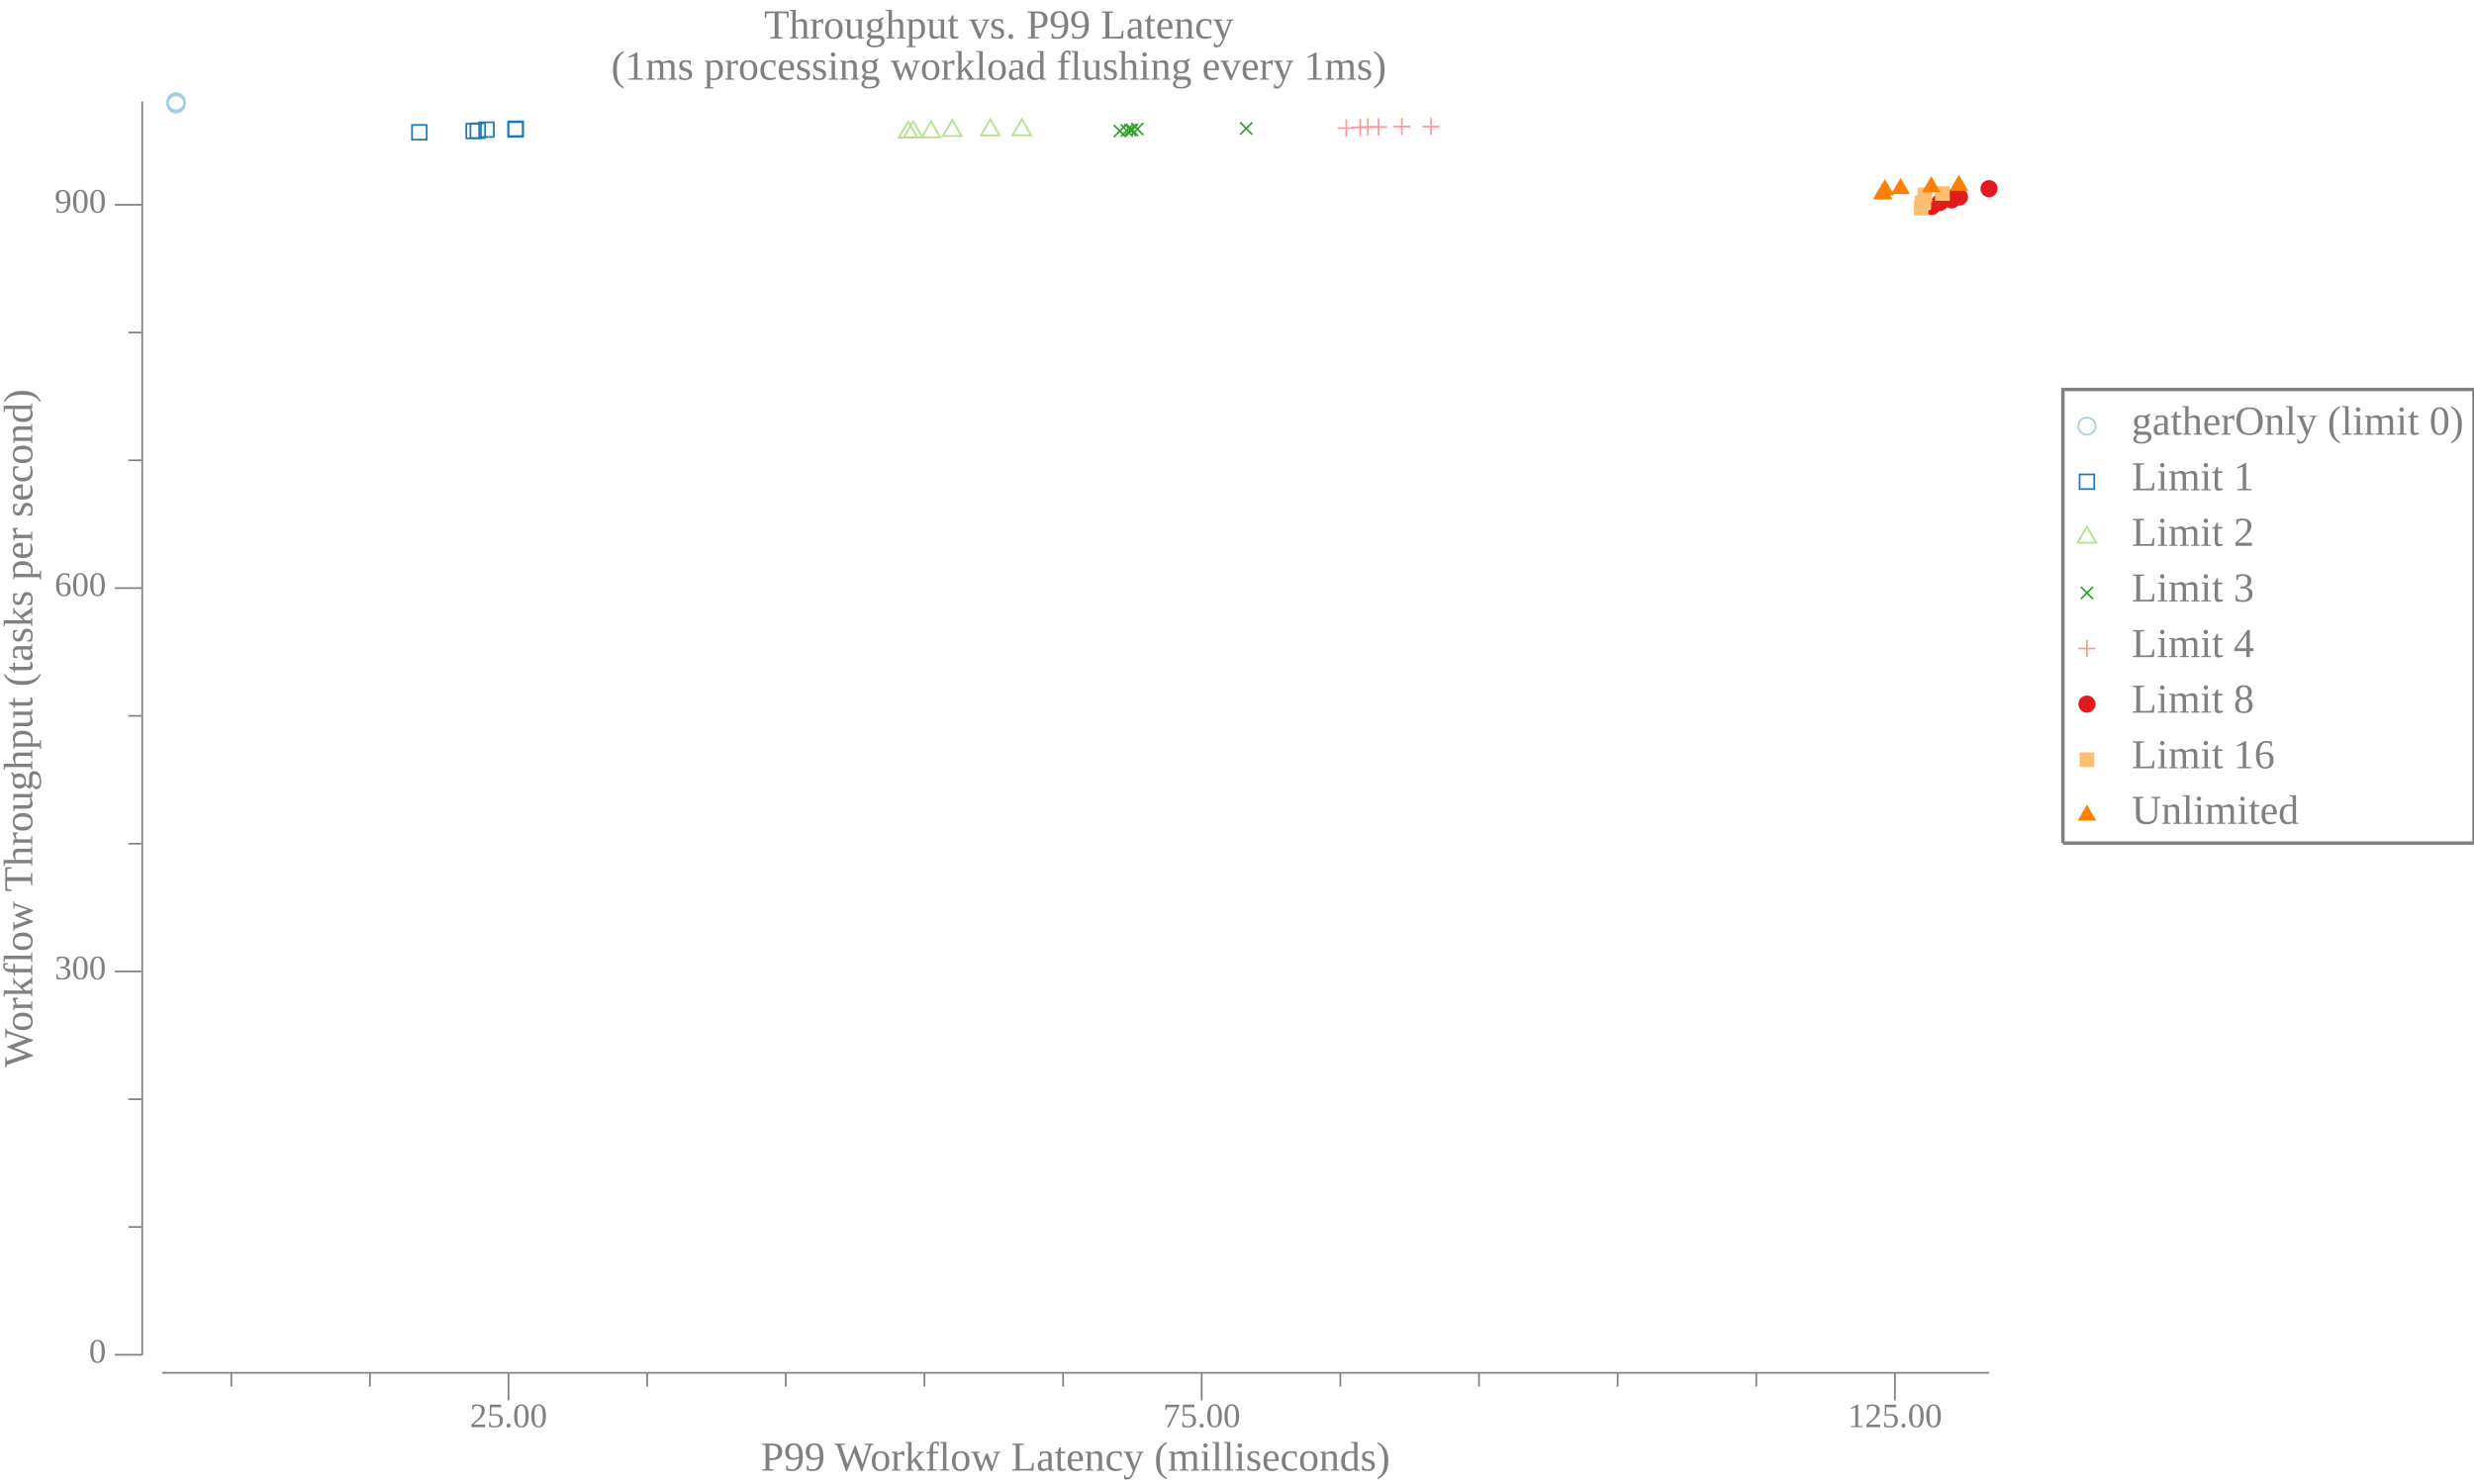
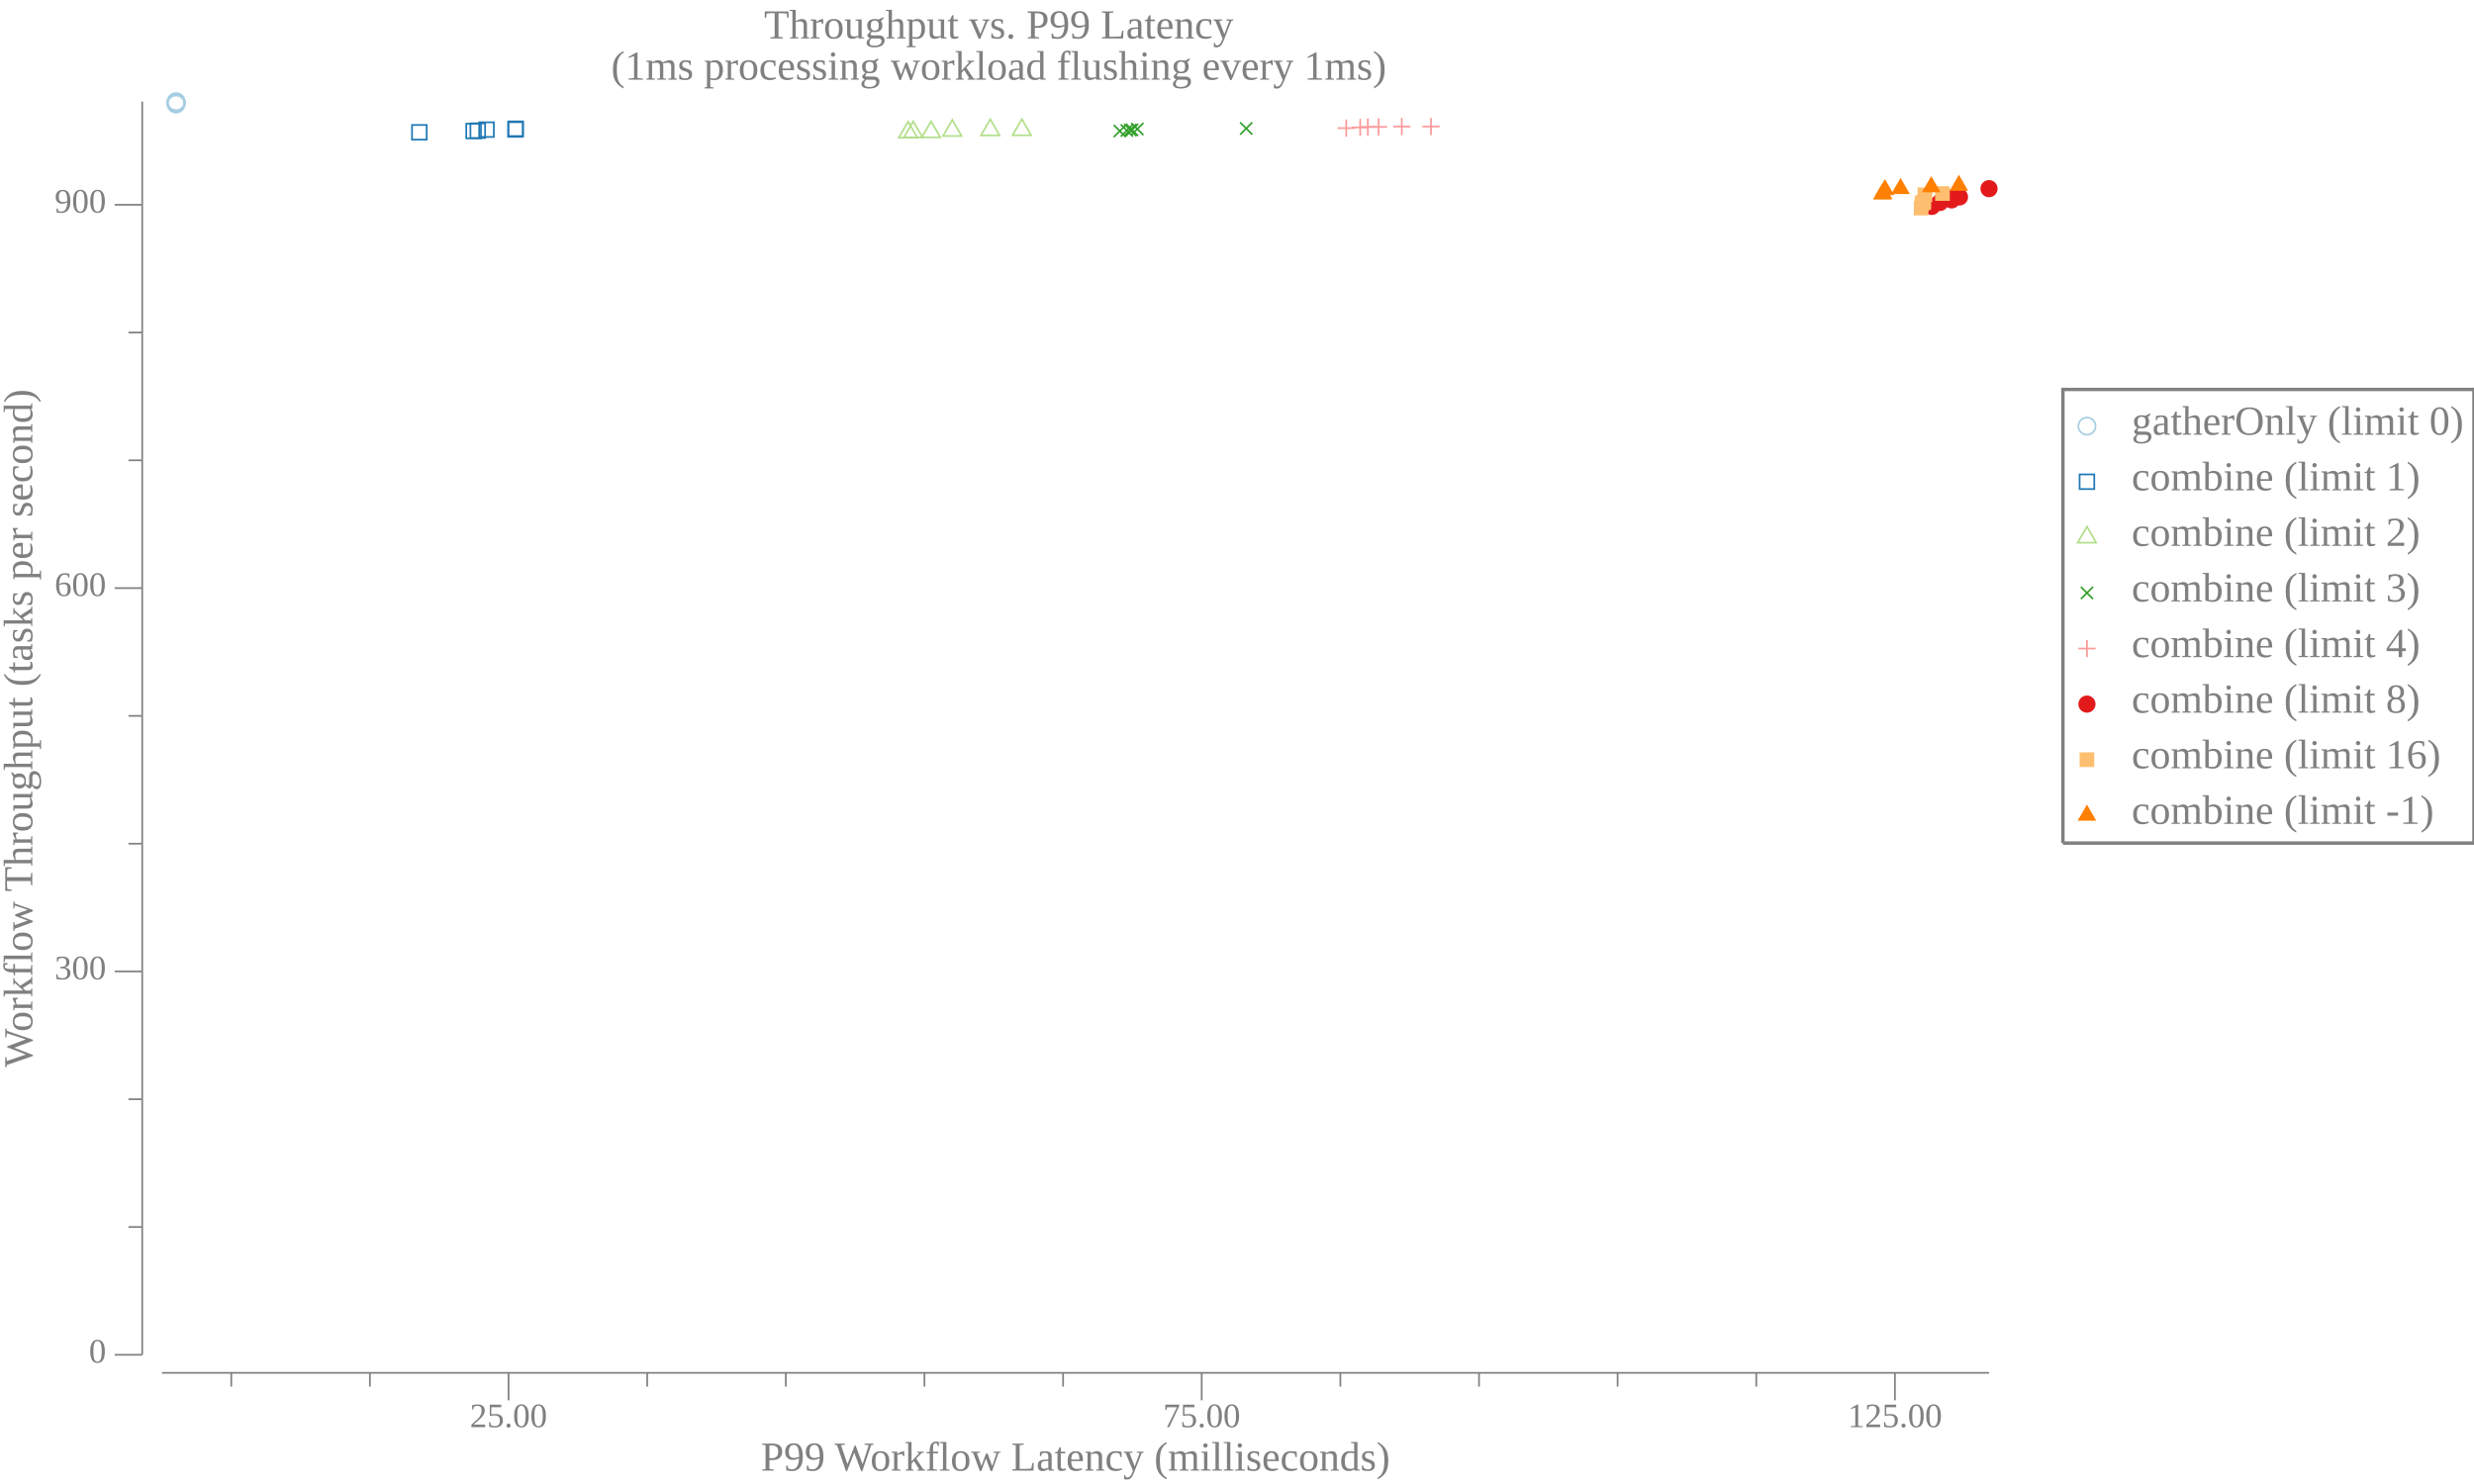
<svg xmlns="http://www.w3.org/2000/svg" width="720pt" height="432pt" viewBox="0 0 720 432">
  <g transform="scale(1, -1) translate(0, -432)">
    <path d="M609.86,307.95A2.5,2.5 0 1 1 604.86,307.95A2.5,2.5 0 1 1 609.86,307.95Z" style="fill:none;stroke:#A6CEE3;stroke-width:0.5" />
    <text x="620.36" y="-305.46" transform="scale(1, -1)" style="font-family:Liberation Serif;font-variant:normal;font-weight:normal;font-style:normal;font-size:12px;fill:#808080">gatherOnly (limit 0)</text>
    <path d="M605.22,289.63L609.49,289.63L609.49,293.9L605.22,293.9Z" style="fill:none;stroke:#1F78B4;stroke-width:0.5" />
-     <text x="620.36" y="-289.27" transform="scale(1, -1)" style="font-family:Liberation Serif;font-variant:normal;font-weight:normal;font-style:normal;font-size:12px;fill:#808080">Limit 1</text>
+     <text x="620.36" y="-289.27" transform="scale(1, -1)" style="font-family:Liberation Serif;font-variant:normal;font-weight:normal;font-style:normal;font-size:12px;fill:#808080">combine (limit 1)</text>
    <path d="M607.36,278.7L604.65,274.02L610.06,274.02Z" style="fill:none;stroke:#B2DF8A;stroke-width:0.5" />
-     <text x="620.36" y="-273.09" transform="scale(1, -1)" style="font-family:Liberation Serif;font-variant:normal;font-weight:normal;font-style:normal;font-size:12px;fill:#808080">Limit 2</text>
+     <text x="620.36" y="-273.09" transform="scale(1, -1)" style="font-family:Liberation Serif;font-variant:normal;font-weight:normal;font-style:normal;font-size:12px;fill:#808080">combine (limit 2)</text>
    <path d="M605.59,257.63L609.12,261.16" style="fill:none;stroke:#33A02C;stroke-width:0.5" />
    <path d="M605.59,261.16L609.12,257.63" style="fill:none;stroke:#33A02C;stroke-width:0.5" />
-     <text x="620.36" y="-256.91" transform="scale(1, -1)" style="font-family:Liberation Serif;font-variant:normal;font-weight:normal;font-style:normal;font-size:12px;fill:#808080">Limit 3</text>
+     <text x="620.36" y="-256.91" transform="scale(1, -1)" style="font-family:Liberation Serif;font-variant:normal;font-weight:normal;font-style:normal;font-size:12px;fill:#808080">combine (limit 3)</text>
    <path d="M607.36,245.71L607.36,240.71" style="fill:none;stroke:#FB9A99;stroke-width:0.5" />
    <path d="M604.86,243.21L609.86,243.21" style="fill:none;stroke:#FB9A99;stroke-width:0.5" />
-     <text x="620.36" y="-240.72" transform="scale(1, -1)" style="font-family:Liberation Serif;font-variant:normal;font-weight:normal;font-style:normal;font-size:12px;fill:#808080">Limit 4</text>
+     <text x="620.36" y="-240.72" transform="scale(1, -1)" style="font-family:Liberation Serif;font-variant:normal;font-weight:normal;font-style:normal;font-size:12px;fill:#808080">combine (limit 4)</text>
    <path d="M609.86,227.03A2.5,2.5 0 1 1 604.86,227.03A2.5,2.5 0 1 1 609.86,227.03Z" style="fill:#E31A1C" />
-     <text x="620.36" y="-224.54" transform="scale(1, -1)" style="font-family:Liberation Serif;font-variant:normal;font-weight:normal;font-style:normal;font-size:12px;fill:#808080">Limit 8</text>
+     <text x="620.36" y="-224.54" transform="scale(1, -1)" style="font-family:Liberation Serif;font-variant:normal;font-weight:normal;font-style:normal;font-size:12px;fill:#808080">combine (limit 8)</text>
    <path d="M605.22,208.71L609.49,208.71L609.49,212.98L605.22,212.98Z" style="fill:#FDBF6F" />
-     <text x="620.36" y="-208.36" transform="scale(1, -1)" style="font-family:Liberation Serif;font-variant:normal;font-weight:normal;font-style:normal;font-size:12px;fill:#808080">Limit 16</text>
+     <text x="620.36" y="-208.36" transform="scale(1, -1)" style="font-family:Liberation Serif;font-variant:normal;font-weight:normal;font-style:normal;font-size:12px;fill:#808080">combine (limit 16)</text>
    <path d="M607.36,197.79L604.65,193.1L610.06,193.1Z" style="fill:#FF7F00" />
-     <text x="620.36" y="-192.17" transform="scale(1, -1)" style="font-family:Liberation Serif;font-variant:normal;font-weight:normal;font-style:normal;font-size:12px;fill:#808080">Unlimited</text>
+     <text x="620.36" y="-192.17" transform="scale(1, -1)" style="font-family:Liberation Serif;font-variant:normal;font-weight:normal;font-style:normal;font-size:12px;fill:#808080">combine (limit -1)</text>
    <path d="M600.36,186.57L600.36,318.63L720,318.63L720,186.57L600.36,186.57" style="fill:none;stroke:#808080" />
    <path d="M0,0L581.36,0L581.36,432L0,432Z" style="fill:#-8000000000000000-8000000000000000-8000000000000000;fill-opacity:0" />
    <text x="222.35" y="-420.81" transform="scale(1, -1)" style="font-family:Liberation Serif;font-variant:normal;font-weight:normal;font-style:normal;font-size:12px;fill:#808080">Throughput vs. P99 Latency</text>
    <text x="177.86" y="-408.81" transform="scale(1, -1)" style="font-family:Liberation Serif;font-variant:normal;font-weight:normal;font-style:normal;font-size:12px;fill:#808080">(1ms processing workload flushing every 1ms)</text>
    <text x="221.44" y="-3.902" transform="scale(1, -1)" style="font-family:Liberation Serif;font-variant:normal;font-weight:normal;font-style:normal;font-size:12px;fill:#808080">P99 Workflow Latency (milliseconds)</text>
    <text x="136.75" y="-16.541" transform="scale(1, -1)" style="font-family:Liberation Serif;font-variant:normal;font-weight:normal;font-style:normal;font-size:10px;fill:#808080">25.00</text>
    <text x="338.48" y="-16.541" transform="scale(1, -1)" style="font-family:Liberation Serif;font-variant:normal;font-weight:normal;font-style:normal;font-size:10px;fill:#808080">75.00</text>
    <text x="537.72" y="-16.541" transform="scale(1, -1)" style="font-family:Liberation Serif;font-variant:normal;font-weight:normal;font-style:normal;font-size:10px;fill:#808080">125.00</text>
    <path d="M148,24.363L148,32.363" style="fill:none;stroke:#808080;stroke-width:0.5" />
    <path d="M349.73,24.363L349.73,32.363" style="fill:none;stroke:#808080;stroke-width:0.5" />
    <path d="M551.47,24.363L551.47,32.363" style="fill:none;stroke:#808080;stroke-width:0.5" />
    <path d="M67.308,28.363L67.308,32.363" style="fill:none;stroke:#808080;stroke-width:0.5" />
    <path d="M107.65,28.363L107.65,32.363" style="fill:none;stroke:#808080;stroke-width:0.5" />
    <path d="M188.35,28.363L188.35,32.363" style="fill:none;stroke:#808080;stroke-width:0.5" />
    <path d="M228.69,28.363L228.69,32.363" style="fill:none;stroke:#808080;stroke-width:0.5" />
    <path d="M269.04,28.363L269.04,32.363" style="fill:none;stroke:#808080;stroke-width:0.5" />
    <path d="M309.39,28.363L309.39,32.363" style="fill:none;stroke:#808080;stroke-width:0.5" />
    <path d="M390.08,28.363L390.08,32.363" style="fill:none;stroke:#808080;stroke-width:0.5" />
    <path d="M430.43,28.363L430.43,32.363" style="fill:none;stroke:#808080;stroke-width:0.5" />
    <path d="M470.77,28.363L470.77,32.363" style="fill:none;stroke:#808080;stroke-width:0.5" />
    <path d="M511.12,28.363L511.12,32.363" style="fill:none;stroke:#808080;stroke-width:0.5" />
    <path d="M47.135,32.363L578.86,32.363" style="fill:none;stroke:#808080;stroke-width:0.5" />
    <g transform="rotate(90)">
      <text x="121.29" y="9.387" transform="scale(1, -1)" style="font-family:Liberation Serif;font-variant:normal;font-weight:normal;font-style:normal;font-size:12px;fill:#808080">Workflow Throughput (tasks per second)</text>
    </g>
    <text x="25.885" y="-35.328" transform="scale(1, -1)" style="font-family:Liberation Serif;font-variant:normal;font-weight:normal;font-style:normal;font-size:10px;fill:#808080">0</text>
    <text x="15.885" y="-146.92" transform="scale(1, -1)" style="font-family:Liberation Serif;font-variant:normal;font-weight:normal;font-style:normal;font-size:10px;fill:#808080">300</text>
    <text x="15.885" y="-258.51" transform="scale(1, -1)" style="font-family:Liberation Serif;font-variant:normal;font-weight:normal;font-style:normal;font-size:10px;fill:#808080">600</text>
    <text x="15.885" y="-370.11" transform="scale(1, -1)" style="font-family:Liberation Serif;font-variant:normal;font-weight:normal;font-style:normal;font-size:10px;fill:#808080">900</text>
    <path d="M33.385,37.613L41.385,37.613" style="fill:none;stroke:#808080;stroke-width:0.5" />
    <path d="M33.385,149.21L41.385,149.21" style="fill:none;stroke:#808080;stroke-width:0.5" />
    <path d="M33.385,260.8L41.385,260.8" style="fill:none;stroke:#808080;stroke-width:0.5" />
    <path d="M33.385,372.39L41.385,372.39" style="fill:none;stroke:#808080;stroke-width:0.5" />
    <path d="M37.385,74.811L41.385,74.811" style="fill:none;stroke:#808080;stroke-width:0.5" />
    <path d="M37.385,112.01L41.385,112.01" style="fill:none;stroke:#808080;stroke-width:0.5" />
    <path d="M37.385,186.4L41.385,186.4" style="fill:none;stroke:#808080;stroke-width:0.5" />
    <path d="M37.385,223.6L41.385,223.6" style="fill:none;stroke:#808080;stroke-width:0.5" />
    <path d="M37.385,298L41.385,298" style="fill:none;stroke:#808080;stroke-width:0.5" />
    <path d="M37.385,335.2L41.385,335.2" style="fill:none;stroke:#808080;stroke-width:0.5" />
    <path d="M41.385,37.613L41.385,402.41" style="fill:none;stroke:#808080;stroke-width:0.5" />
    <path d="M53.735,401.74A2.5,2.5 0 1 1 48.735,401.74A2.5,2.5 0 1 1 53.735,401.74Z" style="fill:none;stroke:#A6CEE3;stroke-width:0.5" />
    <path d="M53.735,401.78A2.5,2.5 0 1 1 48.735,401.78A2.5,2.5 0 1 1 53.735,401.78Z" style="fill:none;stroke:#A6CEE3;stroke-width:0.5" />
    <path d="M53.736,402A2.5,2.5 0 1 1 48.736,402A2.5,2.5 0 1 1 53.736,402Z" style="fill:none;stroke:#A6CEE3;stroke-width:0.5" />
    <path d="M53.739,402.23A2.5,2.5 0 1 1 48.739,402.23A2.5,2.5 0 1 1 53.739,402.23Z" style="fill:none;stroke:#A6CEE3;stroke-width:0.5" />
    <path d="M53.741,402.23A2.5,2.5 0 1 1 48.741,402.23A2.5,2.5 0 1 1 53.741,402.23Z" style="fill:none;stroke:#A6CEE3;stroke-width:0.5" />
    <path d="M53.752,402.41A2.5,2.5 0 1 1 48.752,402.41A2.5,2.5 0 1 1 53.752,402.41Z" style="fill:none;stroke:#A6CEE3;stroke-width:0.5" />
    <path d="M119.91,391.35L124.18,391.35L124.18,395.62L119.91,395.62Z" style="fill:none;stroke:#1F78B4;stroke-width:0.5" />
    <path d="M135.7,391.72L139.97,391.72L139.97,395.99L135.7,395.99Z" style="fill:none;stroke:#1F78B4;stroke-width:0.5" />
    <path d="M136.91,391.83L141.18,391.83L141.18,396.1L136.91,396.1Z" style="fill:none;stroke:#1F78B4;stroke-width:0.5" />
    <path d="M139.46,392.13L143.72,392.13L143.72,396.4L139.46,396.4Z" style="fill:none;stroke:#1F78B4;stroke-width:0.5" />
    <path d="M147.87,392.17L152.14,392.17L152.14,396.44L147.87,396.44Z" style="fill:none;stroke:#1F78B4;stroke-width:0.5" />
    <path d="M147.98,392.39L152.24,392.39L152.24,396.66L147.98,396.66Z" style="fill:none;stroke:#1F78B4;stroke-width:0.5" />
    <path d="M264.28,396.61L261.57,391.92L266.98,391.92Z" style="fill:none;stroke:#B2DF8A;stroke-width:0.5" />
    <path d="M265.77,396.68L263.06,392L268.48,392Z" style="fill:none;stroke:#B2DF8A;stroke-width:0.5" />
    <path d="M270.97,396.68L268.26,392L273.67,392Z" style="fill:none;stroke:#B2DF8A;stroke-width:0.5" />
    <path d="M277.14,397.09L274.44,392.41L279.85,392.41Z" style="fill:none;stroke:#B2DF8A;stroke-width:0.5" />
    <path d="M288.2,397.28L285.49,392.59L290.91,392.59Z" style="fill:none;stroke:#B2DF8A;stroke-width:0.5" />
    <path d="M297.39,397.32L294.68,392.63L300.09,392.63Z" style="fill:none;stroke:#B2DF8A;stroke-width:0.5" />
    <path d="M324.13,392.09L327.67,395.62" style="fill:none;stroke:#33A02C;stroke-width:0.5" />
    <path d="M324.13,395.62L327.67,392.09" style="fill:none;stroke:#33A02C;stroke-width:0.5" />
    <path d="M326.17,392.24L329.71,395.77" style="fill:none;stroke:#33A02C;stroke-width:0.5" />
    <path d="M326.17,395.77L329.71,392.24" style="fill:none;stroke:#33A02C;stroke-width:0.5" />
    <path d="M327.19,392.39L330.72,395.92" style="fill:none;stroke:#33A02C;stroke-width:0.5" />
    <path d="M327.19,395.92L330.72,392.39" style="fill:none;stroke:#33A02C;stroke-width:0.5" />
    <path d="M327.69,392.42L331.23,395.96" style="fill:none;stroke:#33A02C;stroke-width:0.5" />
    <path d="M327.69,395.96L331.23,392.42" style="fill:none;stroke:#33A02C;stroke-width:0.5" />
    <path d="M329.23,392.68L332.76,396.22" style="fill:none;stroke:#33A02C;stroke-width:0.5" />
    <path d="M329.23,396.22L332.76,392.68" style="fill:none;stroke:#33A02C;stroke-width:0.5" />
    <path d="M360.91,392.83L364.44,396.37" style="fill:none;stroke:#33A02C;stroke-width:0.5" />
    <path d="M360.91,396.37L364.44,392.83" style="fill:none;stroke:#33A02C;stroke-width:0.5" />
    <path d="M391.79,397.21L391.79,392.21" style="fill:none;stroke:#FB9A99;stroke-width:0.5" />
    <path d="M389.29,394.71L394.29,394.71" style="fill:none;stroke:#FB9A99;stroke-width:0.5" />
    <path d="M395.86,397.4L395.86,392.4" style="fill:none;stroke:#FB9A99;stroke-width:0.5" />
    <path d="M393.36,394.9L398.36,394.9" style="fill:none;stroke:#FB9A99;stroke-width:0.5" />
    <path d="M398.07,397.55L398.07,392.55" style="fill:none;stroke:#FB9A99;stroke-width:0.5" />
    <path d="M395.57,395.05L400.57,395.05" style="fill:none;stroke:#FB9A99;stroke-width:0.5" />
    <path d="M401.2,397.55L401.2,392.55" style="fill:none;stroke:#FB9A99;stroke-width:0.5" />
    <path d="M398.7,395.05L403.7,395.05" style="fill:none;stroke:#FB9A99;stroke-width:0.5" />
    <path d="M407.96,397.66L407.96,392.66" style="fill:none;stroke:#FB9A99;stroke-width:0.5" />
    <path d="M405.46,395.16L410.46,395.16" style="fill:none;stroke:#FB9A99;stroke-width:0.5" />
    <path d="M416.46,397.66L416.46,392.66" style="fill:none;stroke:#FB9A99;stroke-width:0.5" />
    <path d="M413.96,395.16L418.96,395.16" style="fill:none;stroke:#FB9A99;stroke-width:0.5" />
    <path d="M564.7,371.91A2.5,2.5 0 1 1 559.7,371.91A2.5,2.5 0 1 1 564.7,371.91Z" style="fill:#E31A1C" />
    <path d="M567.07,373.06A2.5,2.5 0 1 1 562.07,373.06A2.5,2.5 0 1 1 567.07,373.06Z" style="fill:#E31A1C" />
    <path d="M570.48,373.81A2.5,2.5 0 1 1 565.48,373.81A2.5,2.5 0 1 1 570.48,373.81Z" style="fill:#E31A1C" />
    <path d="M570.66,374.36A2.5,2.5 0 1 1 565.66,374.36A2.5,2.5 0 1 1 570.66,374.36Z" style="fill:#E31A1C" />
    <path d="M572.76,374.66A2.5,2.5 0 1 1 567.76,374.66A2.5,2.5 0 1 1 572.76,374.66Z" style="fill:#E31A1C" />
    <path d="M581.36,377.08A2.5,2.5 0 1 1 576.36,377.08A2.5,2.5 0 1 1 581.36,377.08Z" style="fill:#E31A1C" />
    <path d="M556.97,369.29L561.23,369.29L561.23,373.56L556.97,373.56Z" style="fill:#FDBF6F" />
    <path d="M557.22,370.71L561.49,370.71L561.49,374.97L557.22,374.97Z" style="fill:#FDBF6F" />
    <path d="M557.57,370.89L561.83,370.89L561.83,375.16L557.57,375.16Z" style="fill:#FDBF6F" />
    <path d="M557.77,371.04L562.03,371.04L562.03,375.31L557.77,375.31Z" style="fill:#FDBF6F" />
    <path d="M558.07,373.16L562.34,373.16L562.34,377.43L558.07,377.43Z" style="fill:#FDBF6F" />
    <path d="M563.17,373.53L567.44,373.53L567.44,377.8L563.17,377.8Z" style="fill:#FDBF6F" />
    <path d="M547.79,378.64L545.08,373.96L550.49,373.96Z" style="fill:#FF7F00" />
    <path d="M548.03,378.72L545.32,374.03L550.74,374.03Z" style="fill:#FF7F00" />
    <path d="M548.57,379.87L545.86,375.18L551.28,375.18Z" style="fill:#FF7F00" />
    <path d="M553.11,380.21L550.4,375.52L555.82,375.52Z" style="fill:#FF7F00" />
    <path d="M562.04,380.73L559.33,376.04L564.75,376.04Z" style="fill:#FF7F00" />
    <path d="M570.09,381.14L567.38,376.45L572.79,376.45Z" style="fill:#FF7F00" />
  </g>
</svg>
